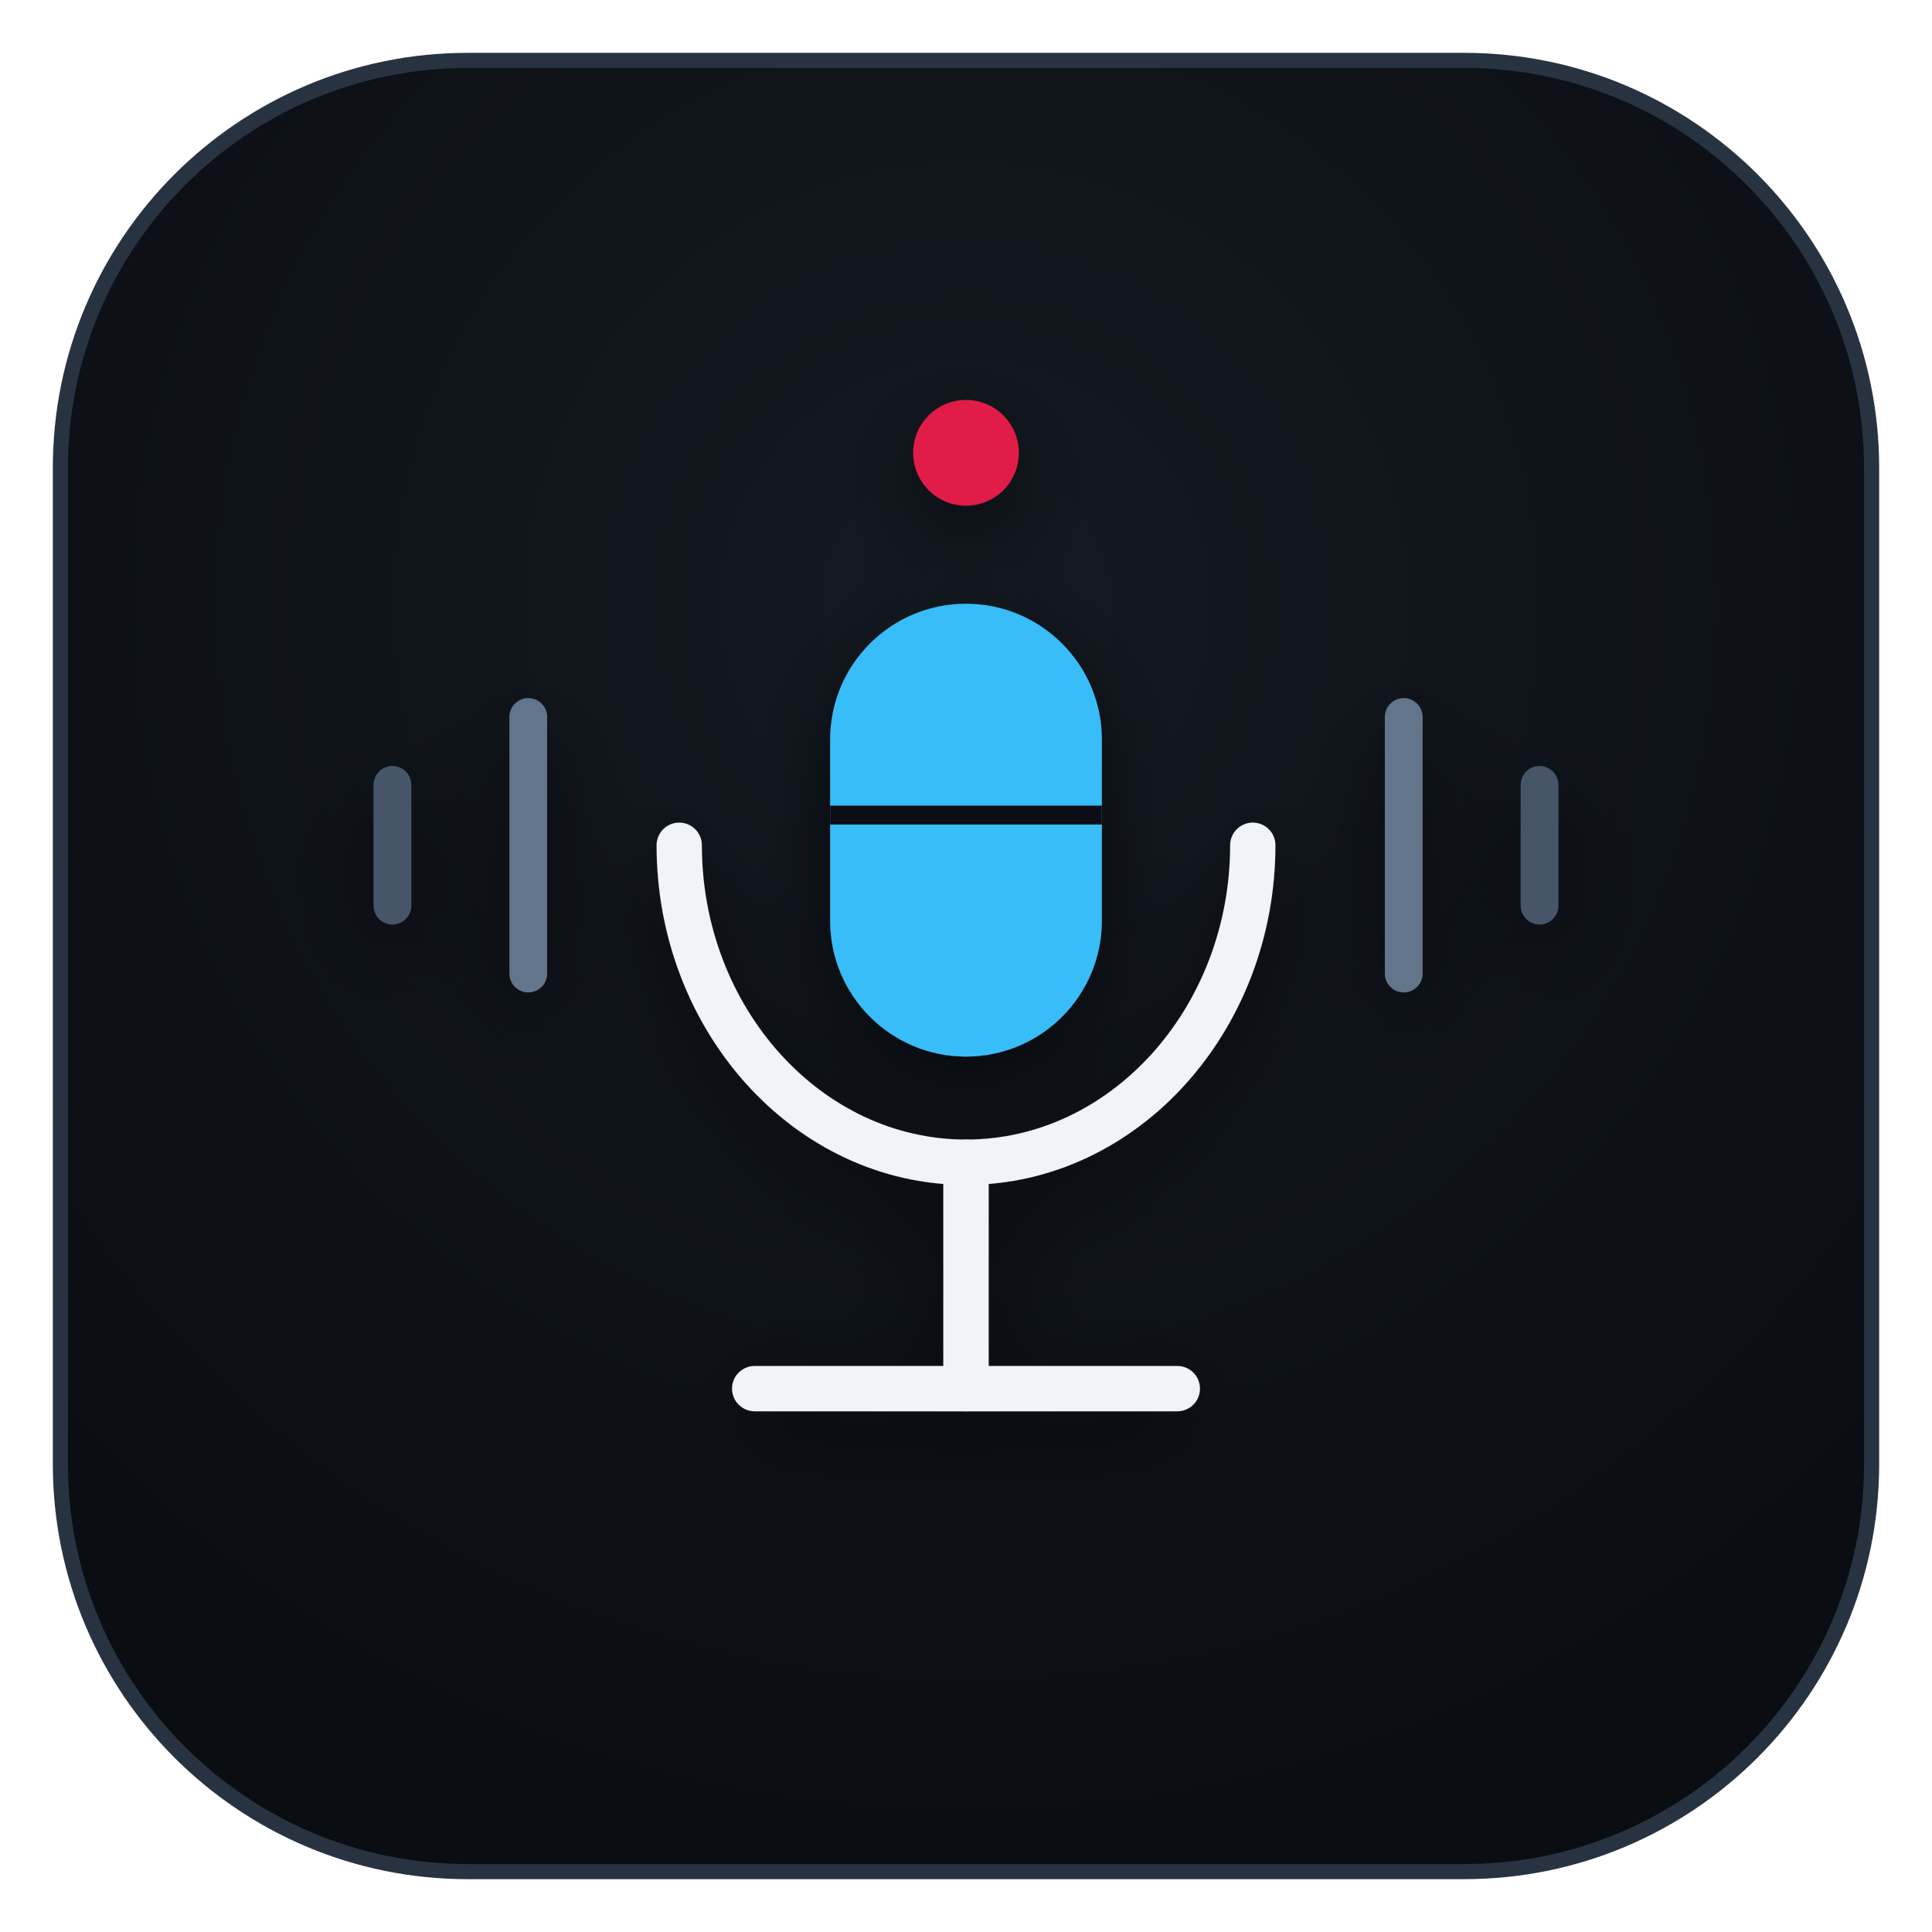
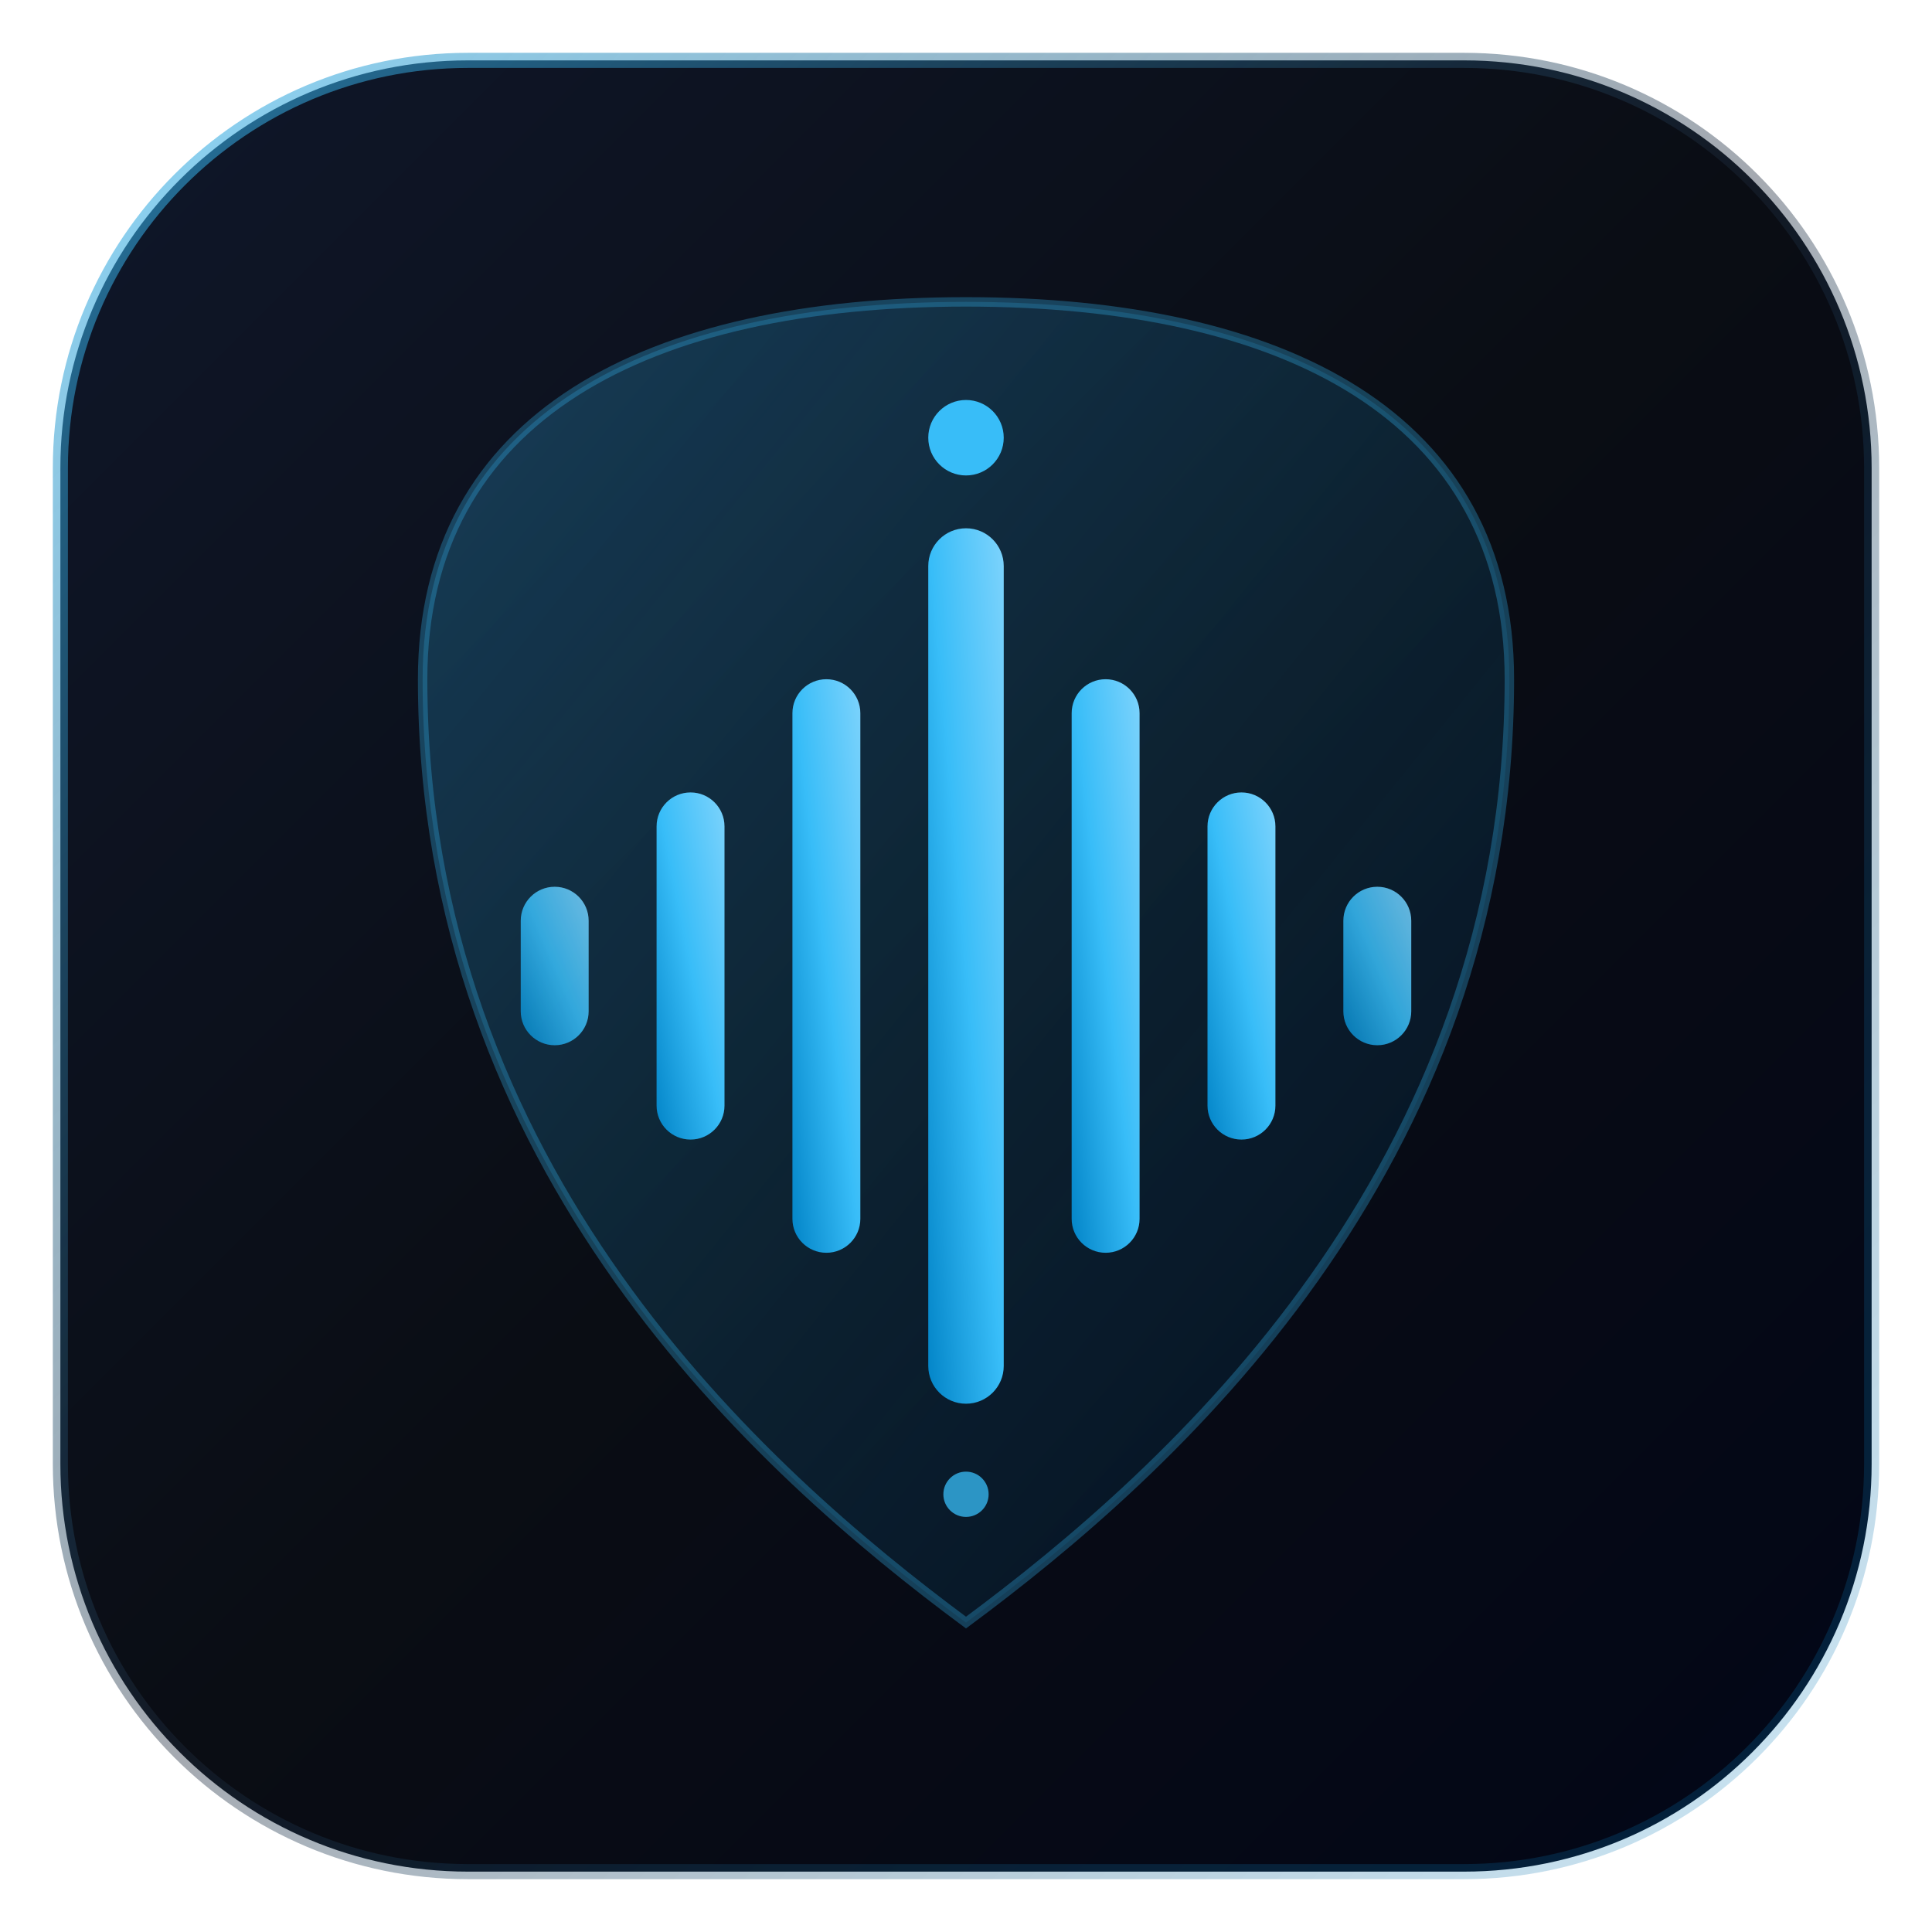
<svg xmlns="http://www.w3.org/2000/svg" viewBox="0 0 512 512" width="512" height="512">
  <defs>
-     <radialGradient id="bgGrad" cx="50%" cy="30%" r="70%">
-       <stop offset="0%" stop-color="#141A22" />
-       <stop offset="100%" stop-color="#0A0D12" />
-     </radialGradient>
-     <filter id="shadow" x="-10%" y="-10%" width="120%" height="120%">
-       <feDropShadow dx="0" dy="8" stdDeviation="12" flood-color="#000000" flood-opacity="0.6" />
-     </filter>
+     <linearGradient id="bgGrad" x1="0%" y1="0%" x2="100%" y2="100%">
+       <stop offset="0%" stop-color="#0F172A" />
+       <stop offset="50%" stop-color="#0A0D14" />
+       <stop offset="100%" stop-color="#020617" />
+     </linearGradient>
+     <linearGradient id="neonPulse" x1="0%" y1="100%" x2="100%" y2="0%">
+       <stop offset="0%" stop-color="#0284C7" />
+       <stop offset="50%" stop-color="#38BDF8" />
+       <stop offset="100%" stop-color="#7DD3FC" />
+     </linearGradient>
+     <linearGradient id="shieldGrad" x1="0%" y1="0%" x2="100%" y2="100%">
+       <stop offset="0%" stop-color="#38BDF8" stop-opacity="0.25" />
+       <stop offset="100%" stop-color="#0284C7" stop-opacity="0.05" />
+     </linearGradient>
+     <linearGradient id="borderGrad" x1="0%" y1="0%" x2="100%" y2="100%">
+       <stop offset="0%" stop-color="#38BDF8" stop-opacity="0.6" />
+       <stop offset="50%" stop-color="#1E293B" stop-opacity="0.4" />
+       <stop offset="100%" stop-color="#0284C7" stop-opacity="0.2" />
+     </linearGradient>
  </defs>
  <rect x="16" y="16" width="480" height="480" rx="108" fill="url(#bgGrad)" />
-   <rect x="16" y="16" width="480" height="480" rx="108" fill="none" stroke="#283342" stroke-width="4" />
-   <g filter="url(#shadow)">
-     <circle cx="256" cy="120" r="14" fill="#E11D48" />
-     <rect x="220" y="160" width="72" height="120" rx="36" fill="#38BDF8" />
-     <line x1="220" y1="216" x2="292" y2="216" stroke="#0A0D12" stroke-width="5" />
-     <path d="M 180,224 C 180,270 214,308 256,308 C 298,308 332,270 332,224" fill="none" stroke="#F0F4F8" stroke-width="12" stroke-linecap="round" />
-     <line x1="256" y1="308" x2="256" y2="368" stroke="#F0F4F8" stroke-width="12" stroke-linecap="round" />
-     <line x1="200" y1="368" x2="312" y2="368" stroke="#F0F4F8" stroke-width="12" stroke-linecap="round" />
-     <line x1="140" y1="190" x2="140" y2="258" stroke="#64748B" stroke-width="10" stroke-linecap="round" />
-     <line x1="104" y1="208" x2="104" y2="240" stroke="#475569" stroke-width="10" stroke-linecap="round" />
-     <line x1="372" y1="190" x2="372" y2="258" stroke="#64748B" stroke-width="10" stroke-linecap="round" />
-     <line x1="408" y1="208" x2="408" y2="240" stroke="#475569" stroke-width="10" stroke-linecap="round" />
+   <rect x="16" y="16" width="480" height="480" rx="108" fill="none" stroke="url(#borderGrad)" stroke-width="4" />
+   <path d="M 256 80             C 340 80, 400 110, 400 180             C 400 310, 310 390, 256 430             C 202 390, 112 310, 112 180             C 112 110, 172 80, 256 80 Z" fill="url(#shieldGrad)" stroke="#38BDF8" stroke-width="2.5" stroke-opacity="0.3" />
+   <g fill="url(#neonPulse)">
+     <rect x="246" y="140" width="20" height="232" rx="10" />
+     <rect x="210" y="180" width="18" height="152" rx="9" />
+     <rect x="284" y="180" width="18" height="152" rx="9" />
+     <rect x="174" y="210" width="18" height="92" rx="9" />
+     <rect x="320" y="210" width="18" height="92" rx="9" />
+     <rect x="138" y="235" width="18" height="42" rx="9" opacity="0.85" />
+     <rect x="356" y="235" width="18" height="42" rx="9" opacity="0.85" />
  </g>
+   <circle cx="256" cy="116" r="10" fill="#38BDF8" />
+   <circle cx="256" cy="396" r="6" fill="#38BDF8" opacity="0.75" />
</svg>
